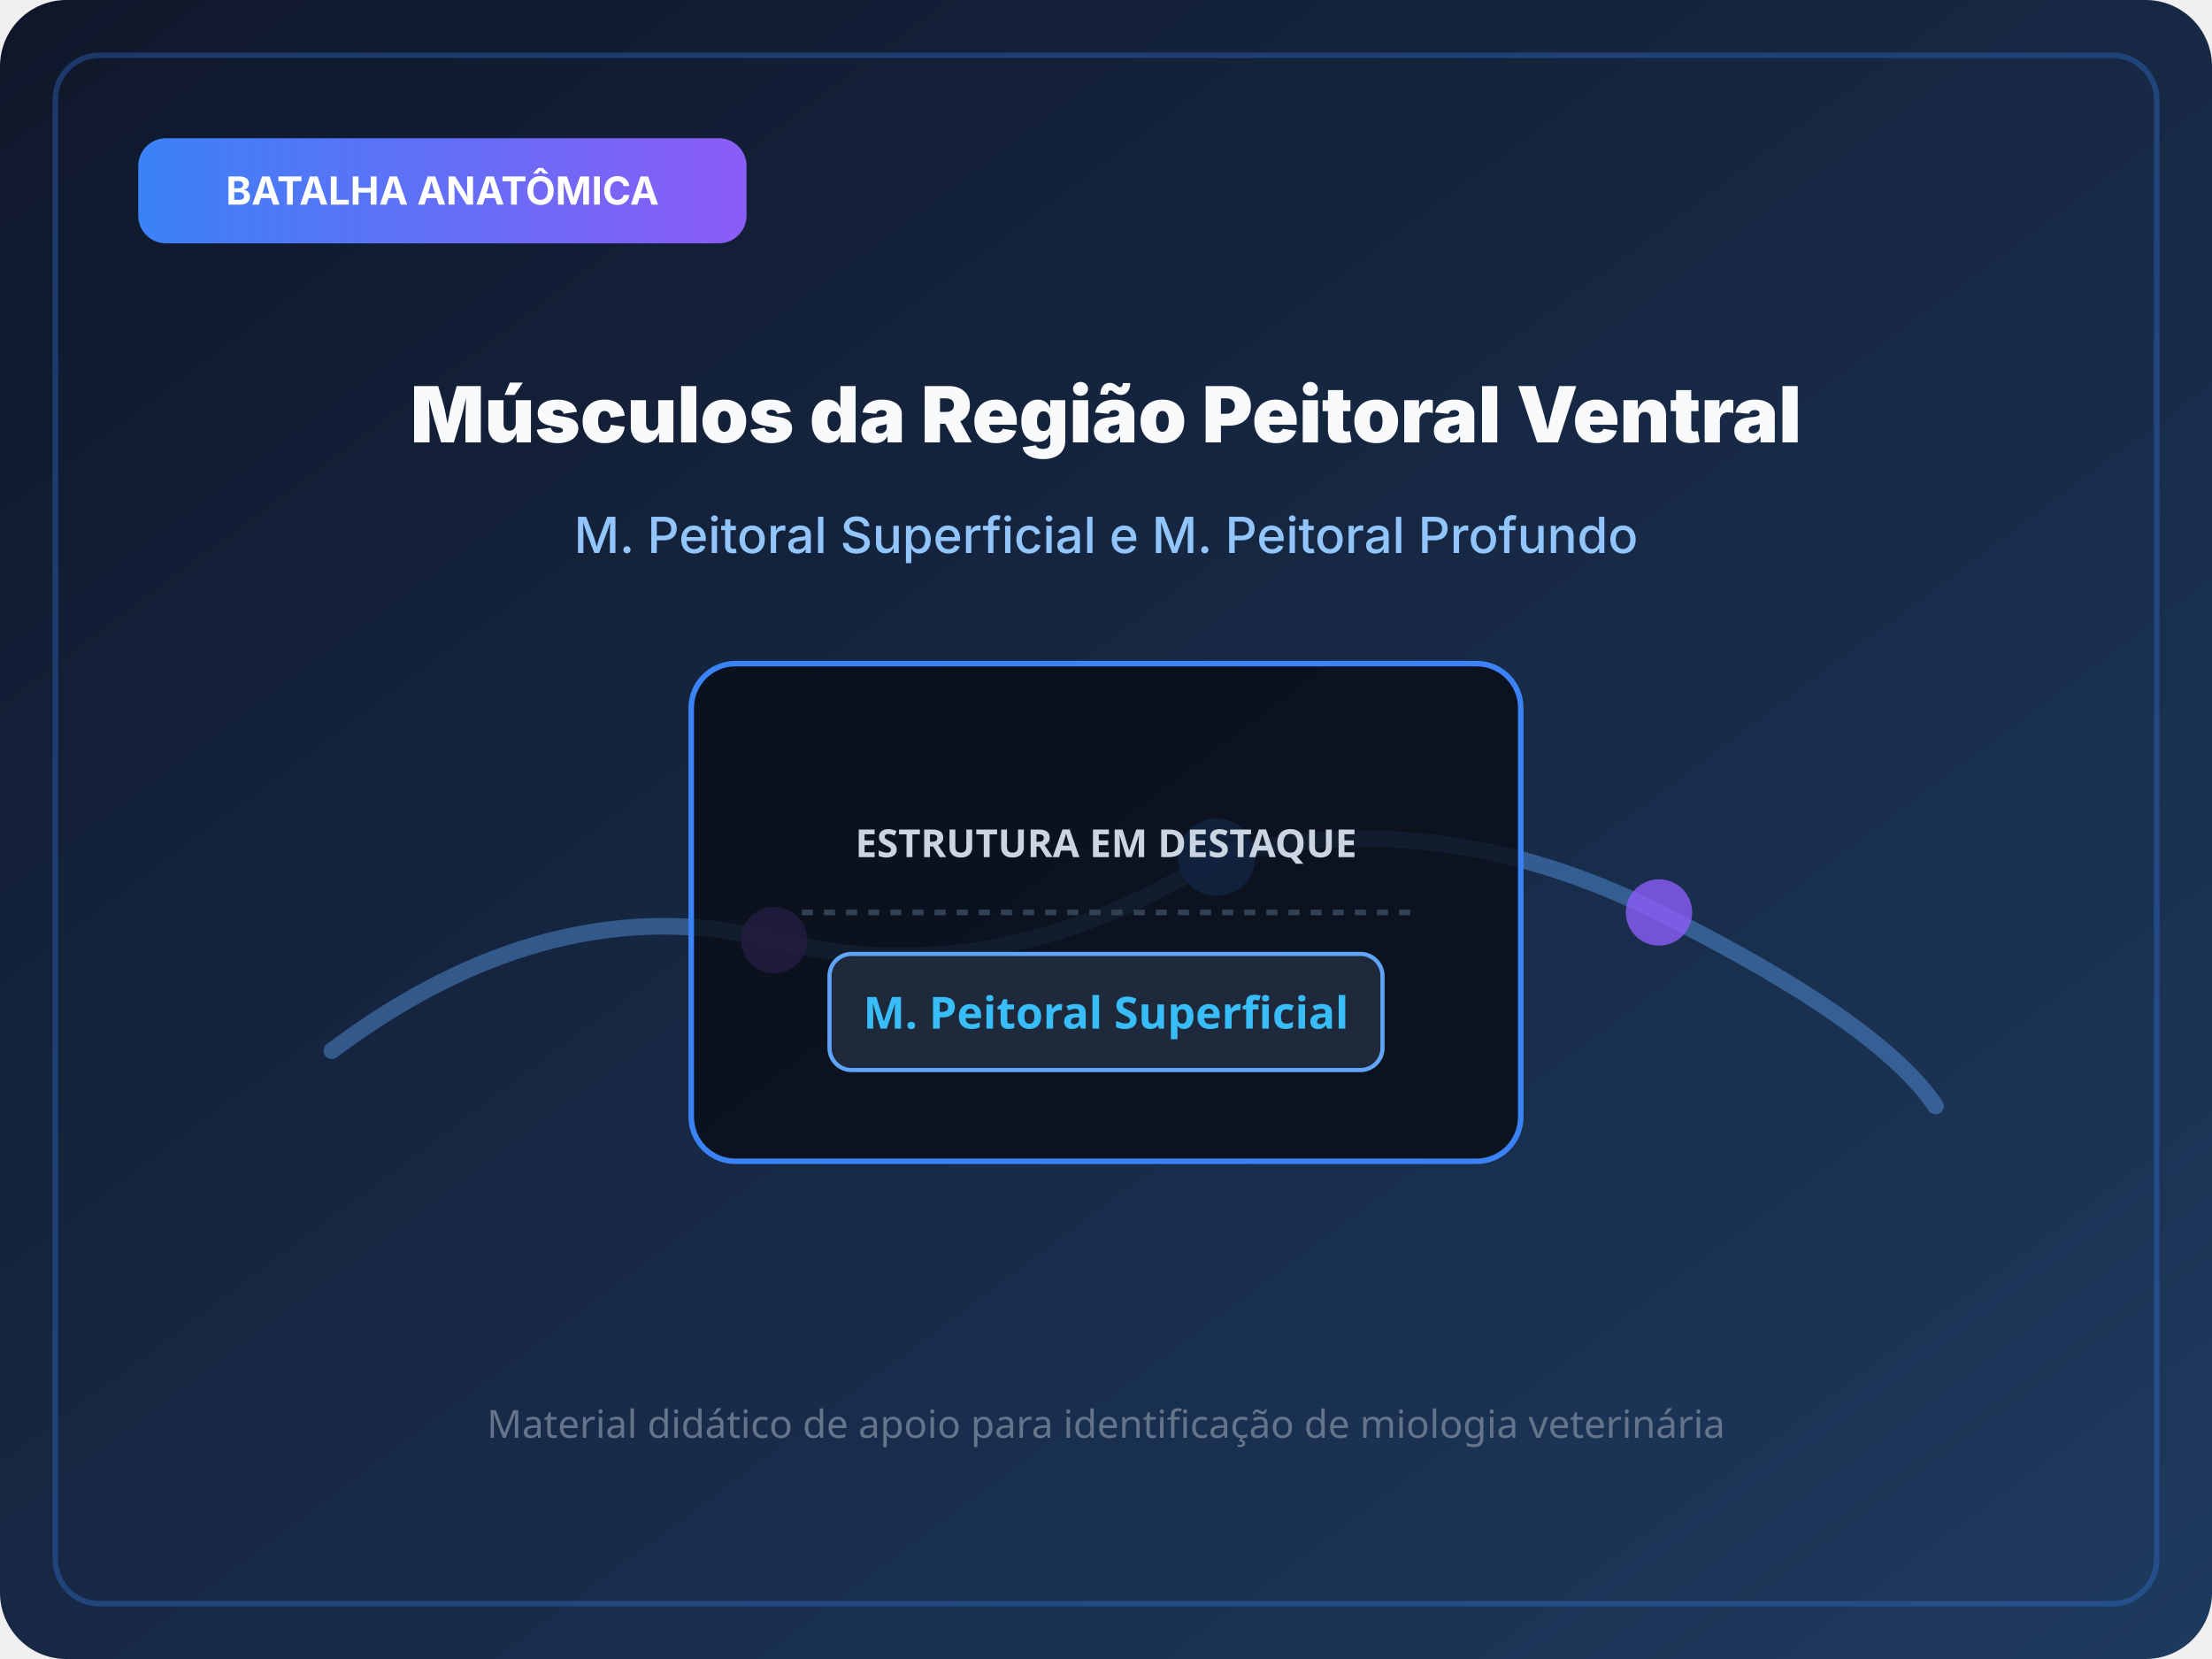
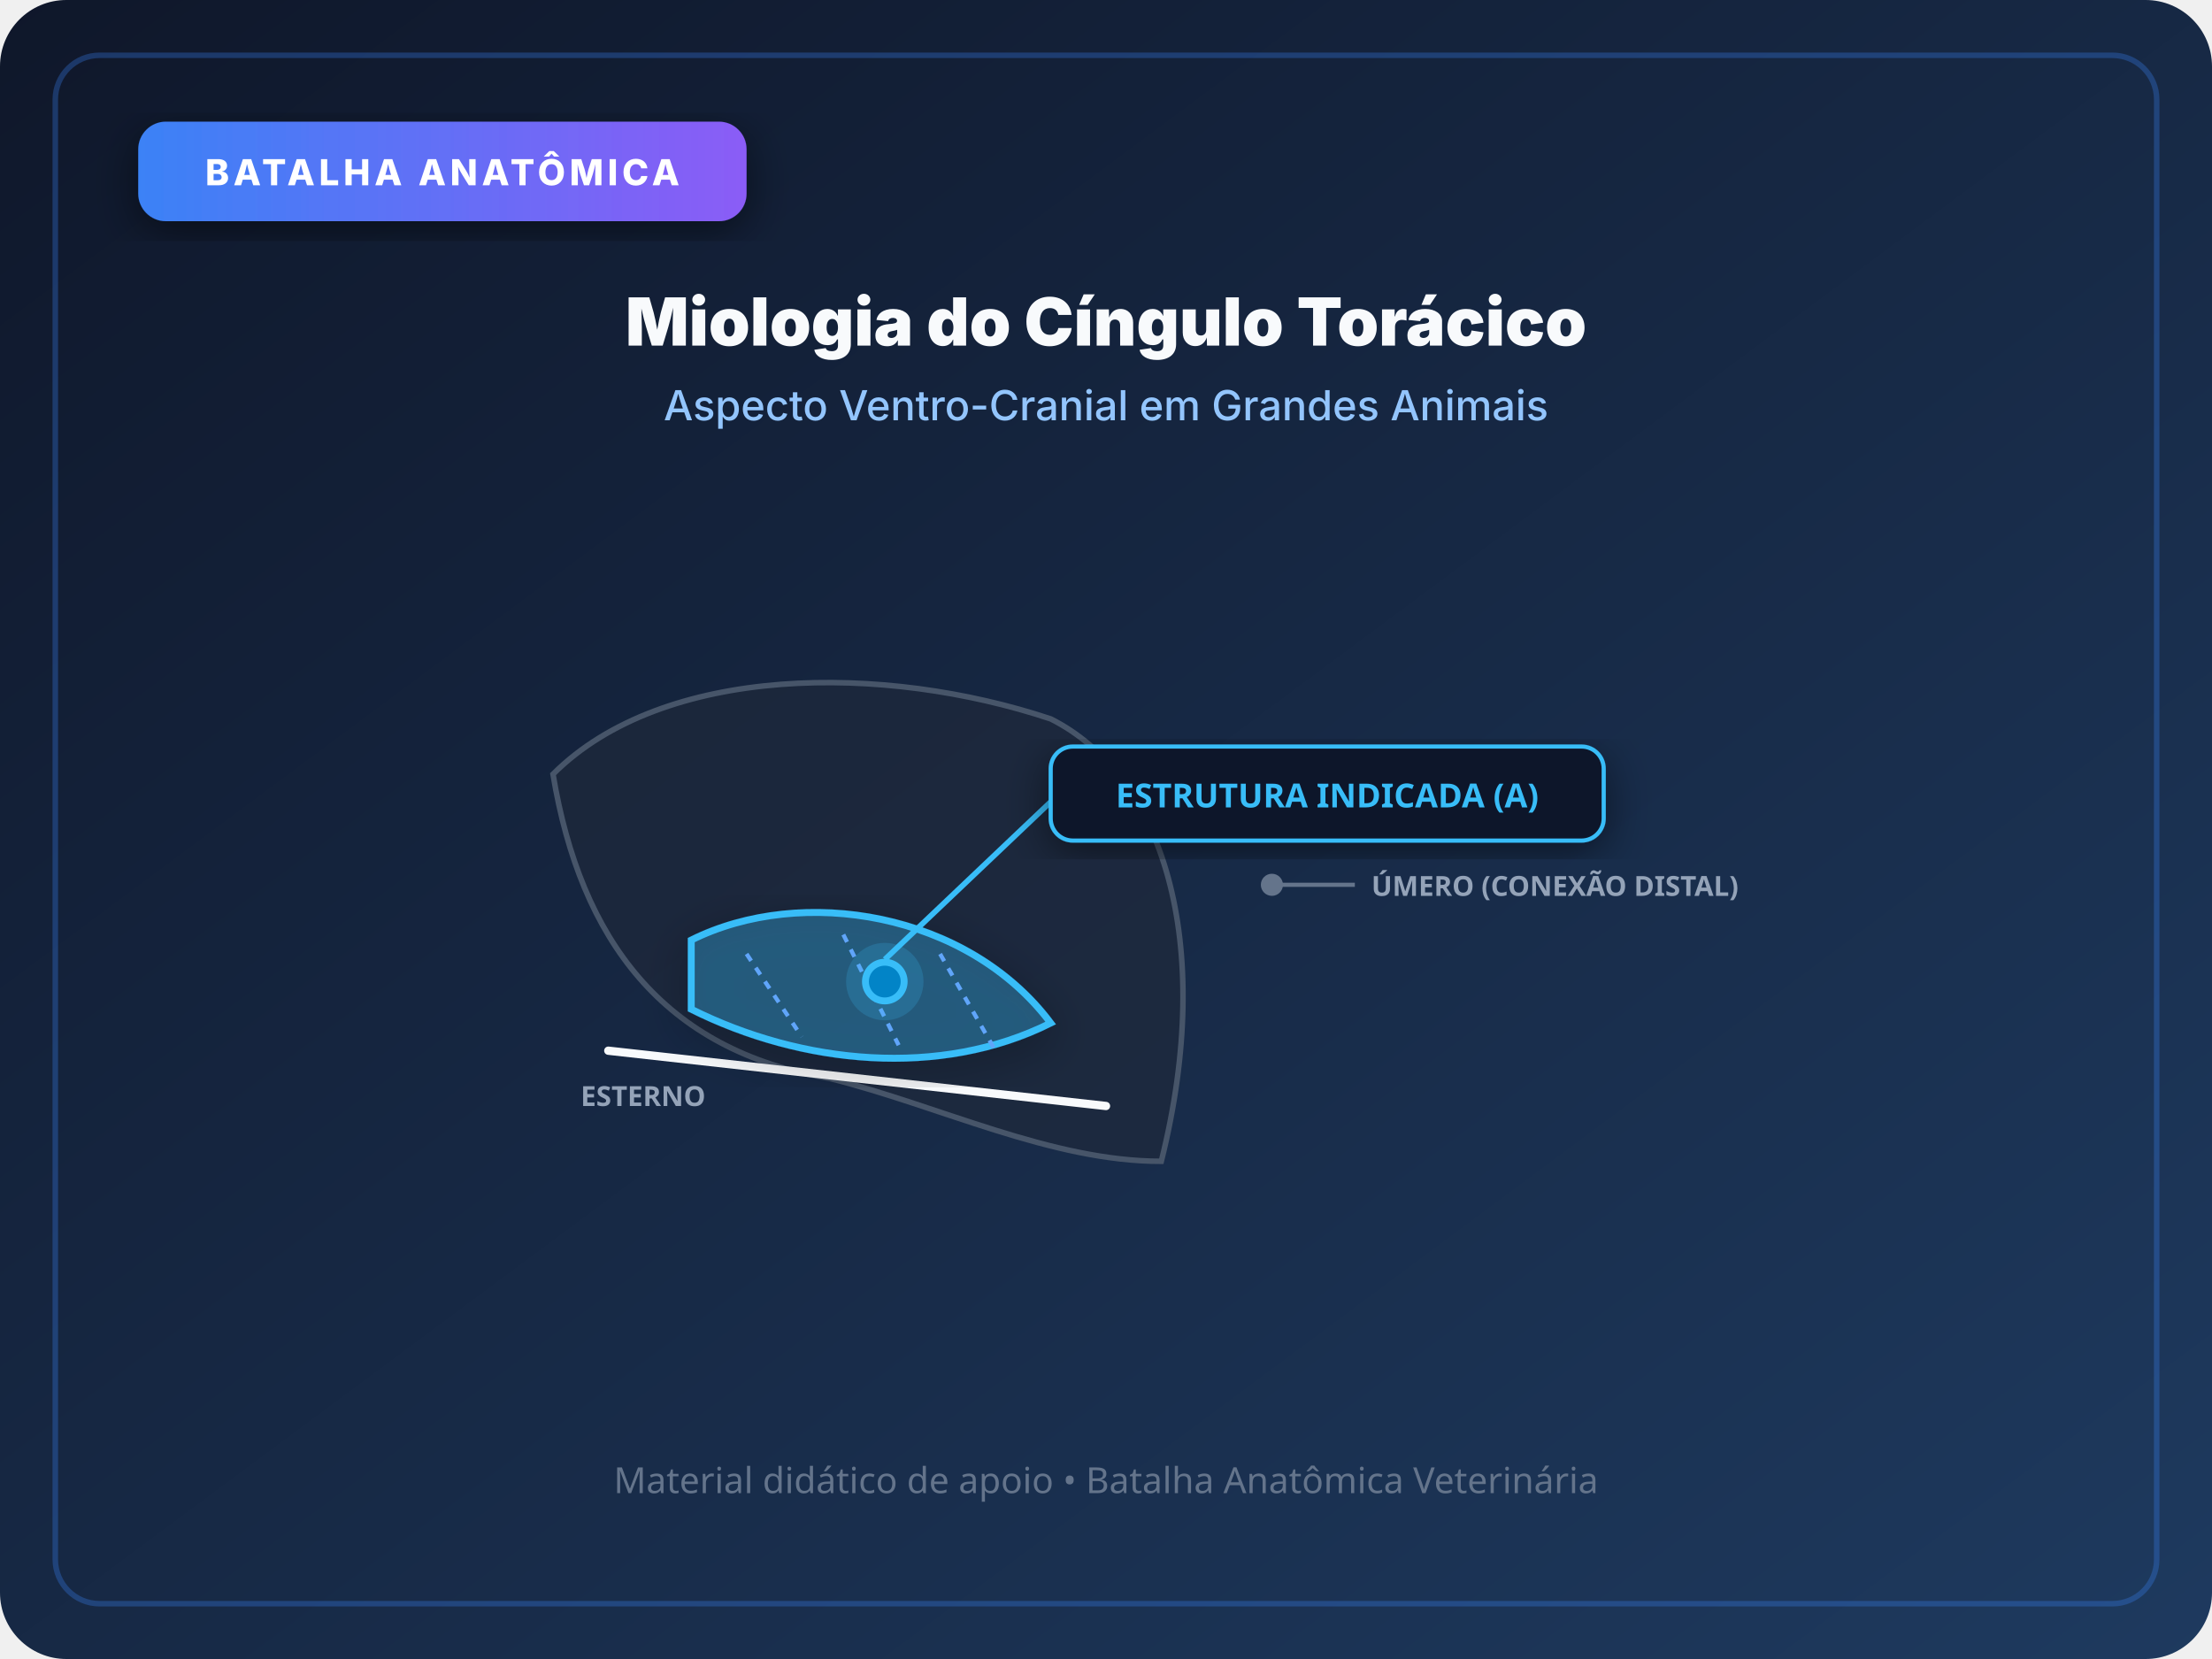
<svg xmlns="http://www.w3.org/2000/svg" viewBox="0 0 800 600" width="800" height="600">
  <defs>
-     <linearGradient id="bg" x1="0%" y1="0%" x2="100%" y2="100%">
+     <linearGradient id="bg_q5" x1="0%" y1="0%" x2="100%" y2="100%">
      <stop offset="0%" stop-color="#0f172a" />
      <stop offset="100%" stop-color="#1e3a5f" />
    </linearGradient>
-     <linearGradient id="accent" x1="0%" y1="0%" x2="100%" y2="0%">
+     <linearGradient id="accent_q5" x1="0%" y1="0%" x2="100%" y2="0%">
      <stop offset="0%" stop-color="#3b82f6" />
      <stop offset="100%" stop-color="#8b5cf6" />
    </linearGradient>
+     <filter id="shadow_q5" x="-20%" y="-20%" width="140%" height="140%">
+       <feDropShadow dx="0" dy="4" stdDeviation="8" flood-color="#000000" flood-opacity="0.5" />
+     </filter>
  </defs>
-   <rect width="800" height="600" fill="url(#bg)" rx="24" />
+   <rect width="800" height="600" fill="url(#bg_q5)" rx="24" />
  <rect x="20" y="20" width="760" height="560" fill="none" stroke="#3b82f6" stroke-opacity="0.3" stroke-width="2" rx="16" />
-   <path d="M 120 380 Q 200 320 280 340 T 440 310 Q 520 290 600 330 T 700 400" fill="none" stroke="#60a5fa" stroke-width="6" stroke-linecap="round" opacity="0.4" />
-   <circle cx="280" cy="340" r="12" fill="#8b5cf6" opacity="0.8" />
-   <circle cx="440" cy="310" r="14" fill="#3b82f6" opacity="0.8" />
-   <circle cx="600" cy="330" r="12" fill="#8b5cf6" opacity="0.8" />
-   <rect x="50" y="50" width="220" height="38" rx="10" fill="url(#accent)" />
-   <text x="160" y="74" fill="#ffffff" font-family="system-ui, -apple-system, sans-serif" font-size="14" font-weight="bold" text-anchor="middle">BATALHA ANATÔMICA</text>
-   <text x="400" y="160" fill="#f8fafc" font-family="system-ui, -apple-system, sans-serif" font-size="28" font-weight="900" text-anchor="middle">Músculos da Região Peitoral Ventral</text>
-   <text x="400" y="200" fill="#93c5fd" font-family="system-ui, -apple-system, sans-serif" font-size="18" font-weight="500" text-anchor="middle">M. Peitoral Superficial e M. Peitoral Profundo</text>
-   <g transform="translate(250, 240)">
-     <rect width="300" height="180" rx="16" fill="#090d16" fill-opacity="0.8" stroke="#3b82f6" stroke-width="2" />
-     <path d="M 40 90 L 260 90" stroke="#334155" stroke-dasharray="4,4" stroke-width="2" />
-     <text x="150" y="70" fill="#cbd5e1" font-family="system-ui, sans-serif" font-size="14" font-weight="bold" text-anchor="middle">ESTRUTURA EM DESTAQUE</text>
-     <rect x="50" y="105" width="200" height="42" rx="8" fill="#1e293b" stroke="#60a5fa" stroke-width="1.5" />
-     <text x="150" y="132" fill="#38bdf8" font-family="system-ui, sans-serif" font-size="16" font-weight="bold" text-anchor="middle">M. Peitoral Superficial</text>
+   <rect x="50" y="44" width="220" height="36" rx="10" fill="url(#accent_q5)" filter="url(#shadow_q5)" />
+   <text x="160" y="67" fill="#ffffff" font-family="system-ui, -apple-system, sans-serif" font-size="13" font-weight="800" letter-spacing="1.5" text-anchor="middle">BATALHA ANATÔMICA</text>
+   <text x="400" y="125" fill="#f8fafc" font-family="system-ui, -apple-system, sans-serif" font-size="24" font-weight="900" text-anchor="middle">Miologia do Cíngulo Torácico</text>
+   <text x="400" y="152" fill="#93c5fd" font-family="system-ui, -apple-system, sans-serif" font-size="15" font-weight="500" text-anchor="middle">Aspecto Ventro-Cranial em Grandes Animais</text>
+   <g transform="translate(140, 160)">
+     <path d="M 60 120 C 100 80 180 80 240 100 C 280 120 300 180 280 260 C 240 260 200 240 160 230 C 100 220 70 180 60 120 Z" fill="#1e293b" fill-opacity="0.7" stroke="#475569" stroke-width="2" />
+     <line x1="80" y1="220" x2="260" y2="240" stroke="#f8fafc" stroke-width="3" stroke-linecap="round" />
+     <text x="70" y="240" fill="#94a3b8" font-family="system-ui, sans-serif" font-size="10" font-weight="700">ESTERNO</text>
+     <path d="M 110 180 C 150 160 210 170 240 210 C 200 230 150 225 110 205 Z" fill="#38bdf8" fill-opacity="0.3" stroke="#38bdf8" stroke-width="2.5" filter="url(#shadow_q5)" />
+     <path d="M 130 185 L 150 215 M 165 178 L 185 218 M 200 185 L 220 220" stroke="#60a5fa" stroke-width="1.5" stroke-dasharray="3,3" />
+     <g transform="translate(180, 140)">
+       <circle cx="0" cy="55" r="14" fill="#38bdf8" fill-opacity="0.2" />
+       <circle cx="0" cy="55" r="7" fill="#0284c7" stroke="#38bdf8" stroke-width="2.5" />
+       <line x1="0" y1="47" x2="60" y2="-10" stroke="#38bdf8" stroke-width="2" />
+       <rect x="60" y="-30" width="200" height="34" rx="8" fill="#0f172a" stroke="#38bdf8" stroke-width="1.5" filter="url(#shadow_q5)" />
+       <text x="160" y="-8" fill="#38bdf8" font-family="system-ui, sans-serif" font-size="12" font-weight="800" text-anchor="middle">ESTRUTURA INDICADA (A)</text>
+     </g>
+     <g transform="translate(320, 160)">
+       <circle cx="0" cy="0" r="4" fill="#64748b" />
+       <line x1="0" y1="0" x2="30" y2="0" stroke="#64748b" stroke-width="1.5" />
+       <text x="36" y="4" fill="#94a3b8" font-family="system-ui, sans-serif" font-size="10" font-weight="600">ÚMERO (CONEXÃO DISTAL)</text>
+     </g>
  </g>
-   <text x="400" y="520" fill="#64748b" font-family="system-ui, sans-serif" font-size="14" text-anchor="middle">Material didático de apoio para identificação de miologia veterinária</text>
+   <text x="400" y="540" fill="#64748b" font-family="system-ui, sans-serif" font-size="13" text-anchor="middle">Material didático de apoio • Batalha Anatômica Veterinária</text>
</svg>
